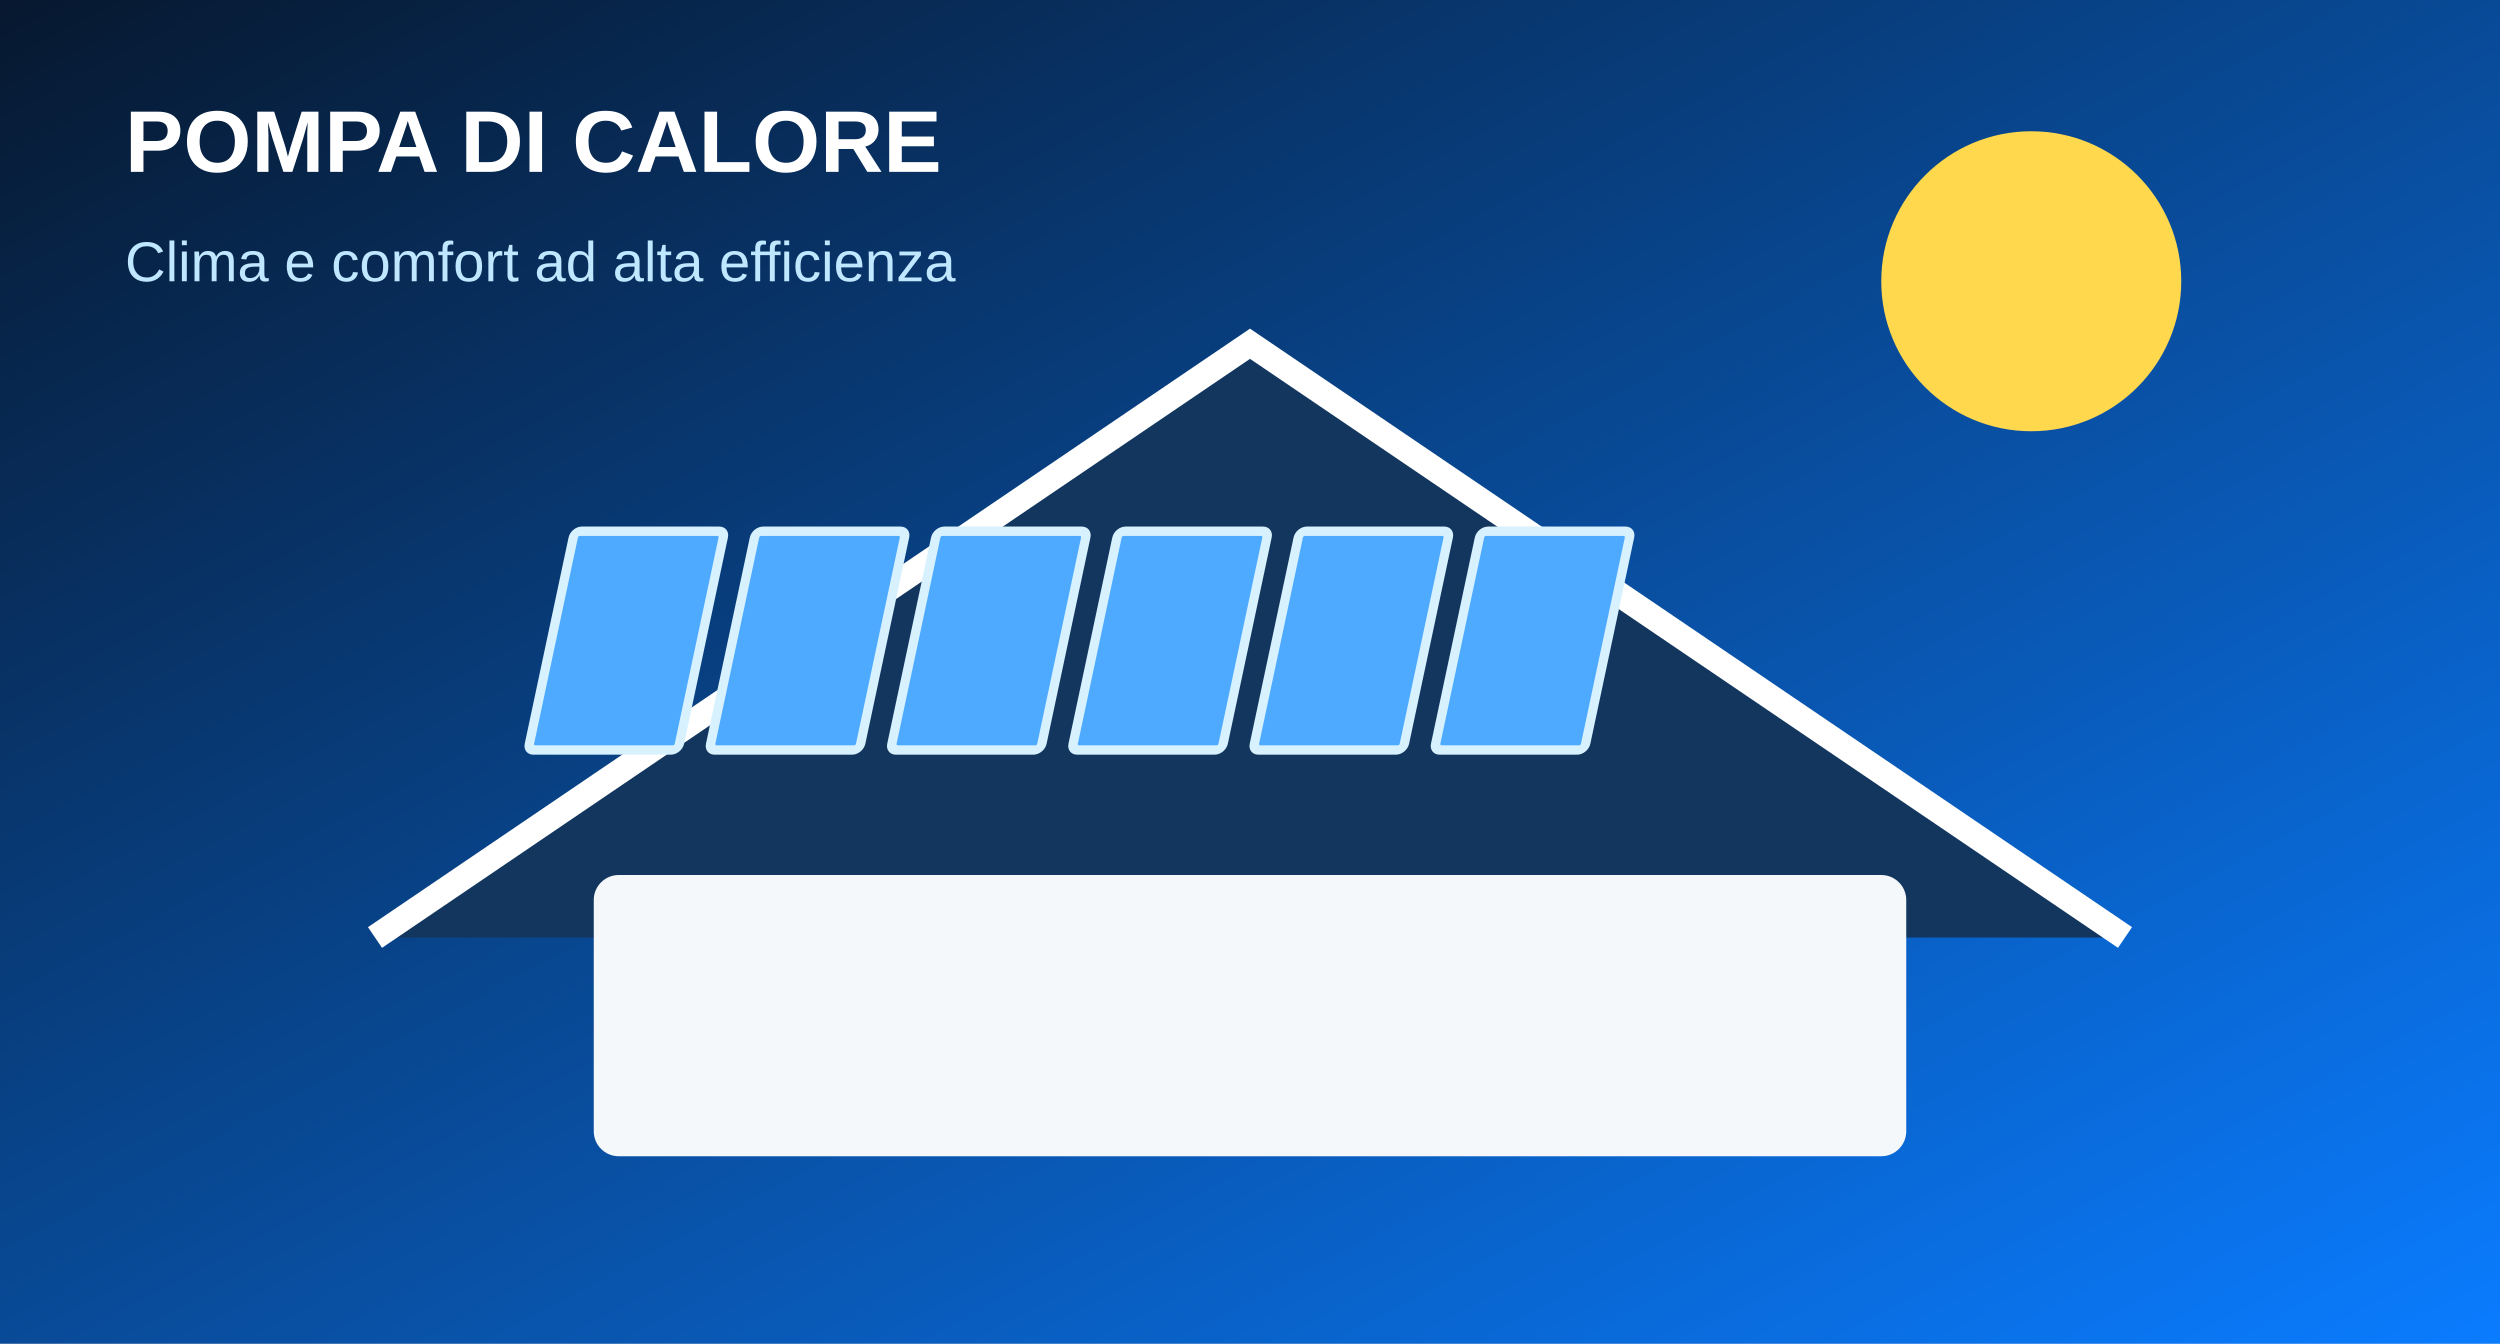
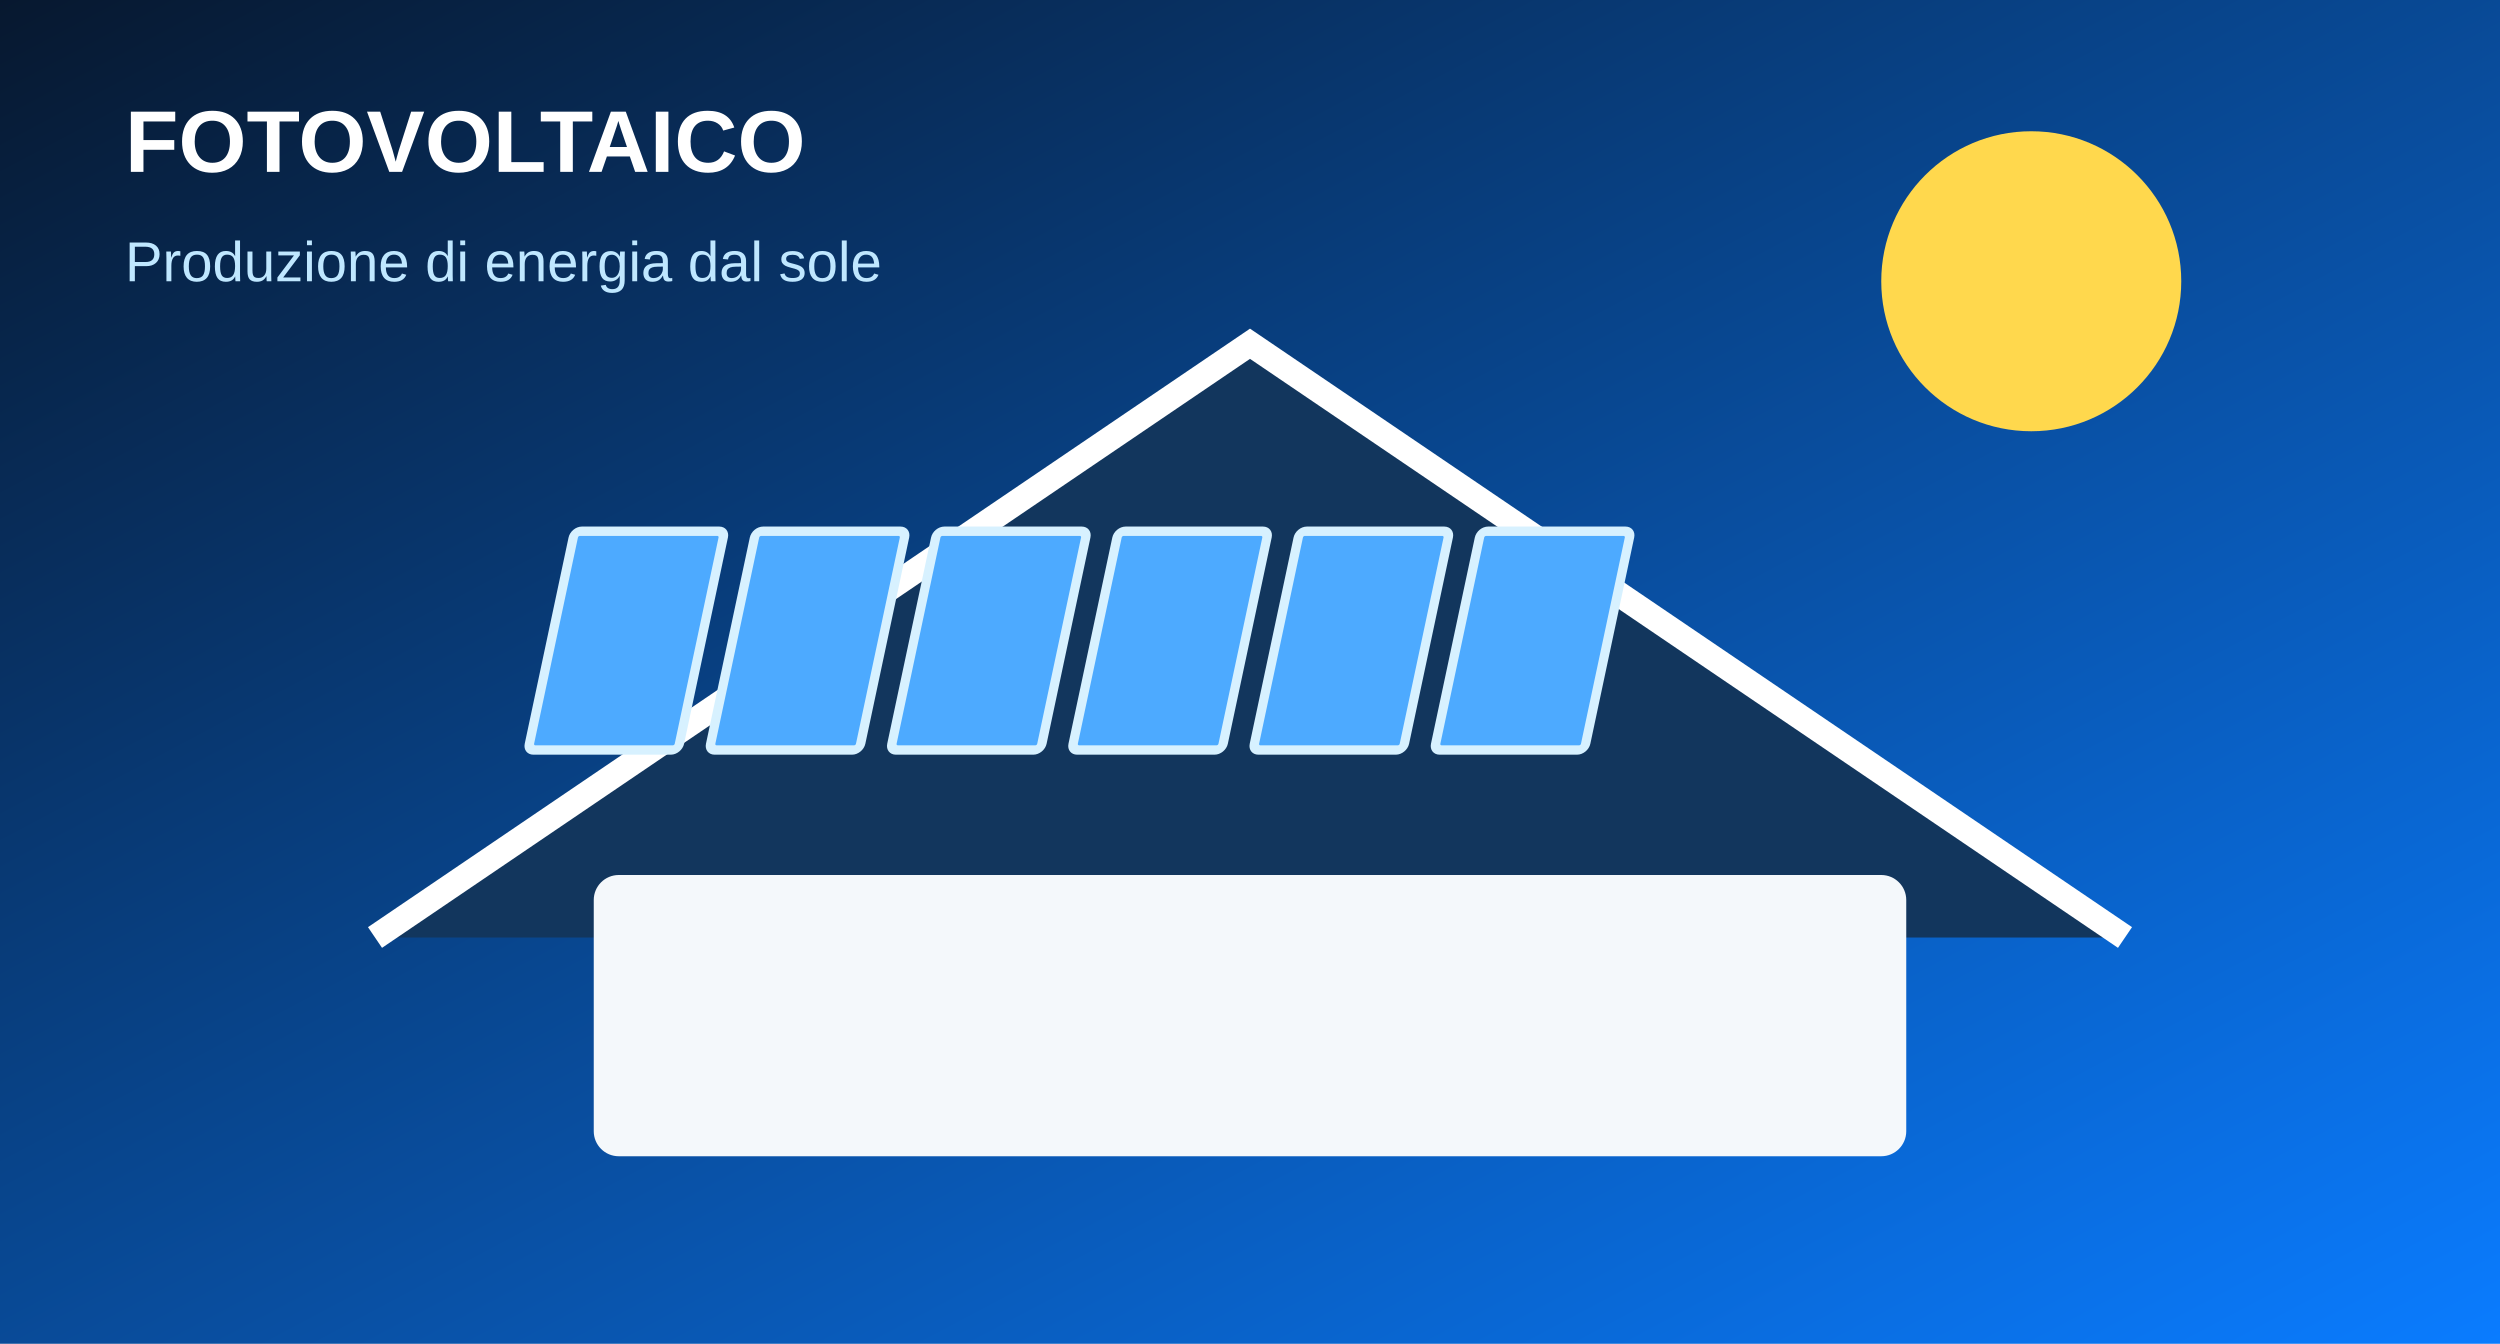
<svg xmlns="http://www.w3.org/2000/svg" viewBox="0 0 800 430">
  <defs>
    <linearGradient id="g" x1="0" y1="0" x2="1" y2="1">
      <stop stop-color="#07182f" />
      <stop offset="1" stop-color="#0a7cff" />
    </linearGradient>
  </defs>
  <rect width="800" height="430" fill="url(#g)" />
  <circle cx="650" cy="90" r="48" fill="#ffd84d" />
  <path d="M120 300L400 110 680 300" fill="#12365d" stroke="#fff" stroke-width="8" />
  <rect x="190" y="280" width="420" height="90" rx="8" fill="#f4f8fb" />
  <g fill="#4daaff" stroke="#d7f1ff" stroke-width="3">
    <rect x="220" y="170" width="48" height="70" rx="2" transform="skewX(-12)" />
    <rect x="278" y="170" width="48" height="70" rx="2" transform="skewX(-12)" />
    <rect x="336" y="170" width="48" height="70" rx="2" transform="skewX(-12)" />
    <rect x="394" y="170" width="48" height="70" rx="2" transform="skewX(-12)" />
    <rect x="452" y="170" width="48" height="70" rx="2" transform="skewX(-12)" />
    <rect x="510" y="170" width="48" height="70" rx="2" transform="skewX(-12)" />
  </g>
-   <text x="40" y="55" fill="#fff" font-size="28" font-family="Arial" font-weight="700">POMPA DI CALORE</text>
-   <text x="40" y="90" fill="#bfe7ff" font-size="18" font-family="Arial">Clima e comfort ad alta efficienza</text>
+   <text x="40" y="55" fill="#fff" font-size="28" font-family="Arial" font-weight="700">FOTOVOLTAICO</text>
+   <text x="40" y="90" fill="#bfe7ff" font-size="18" font-family="Arial">Produzione di energia dal sole</text>
</svg>
